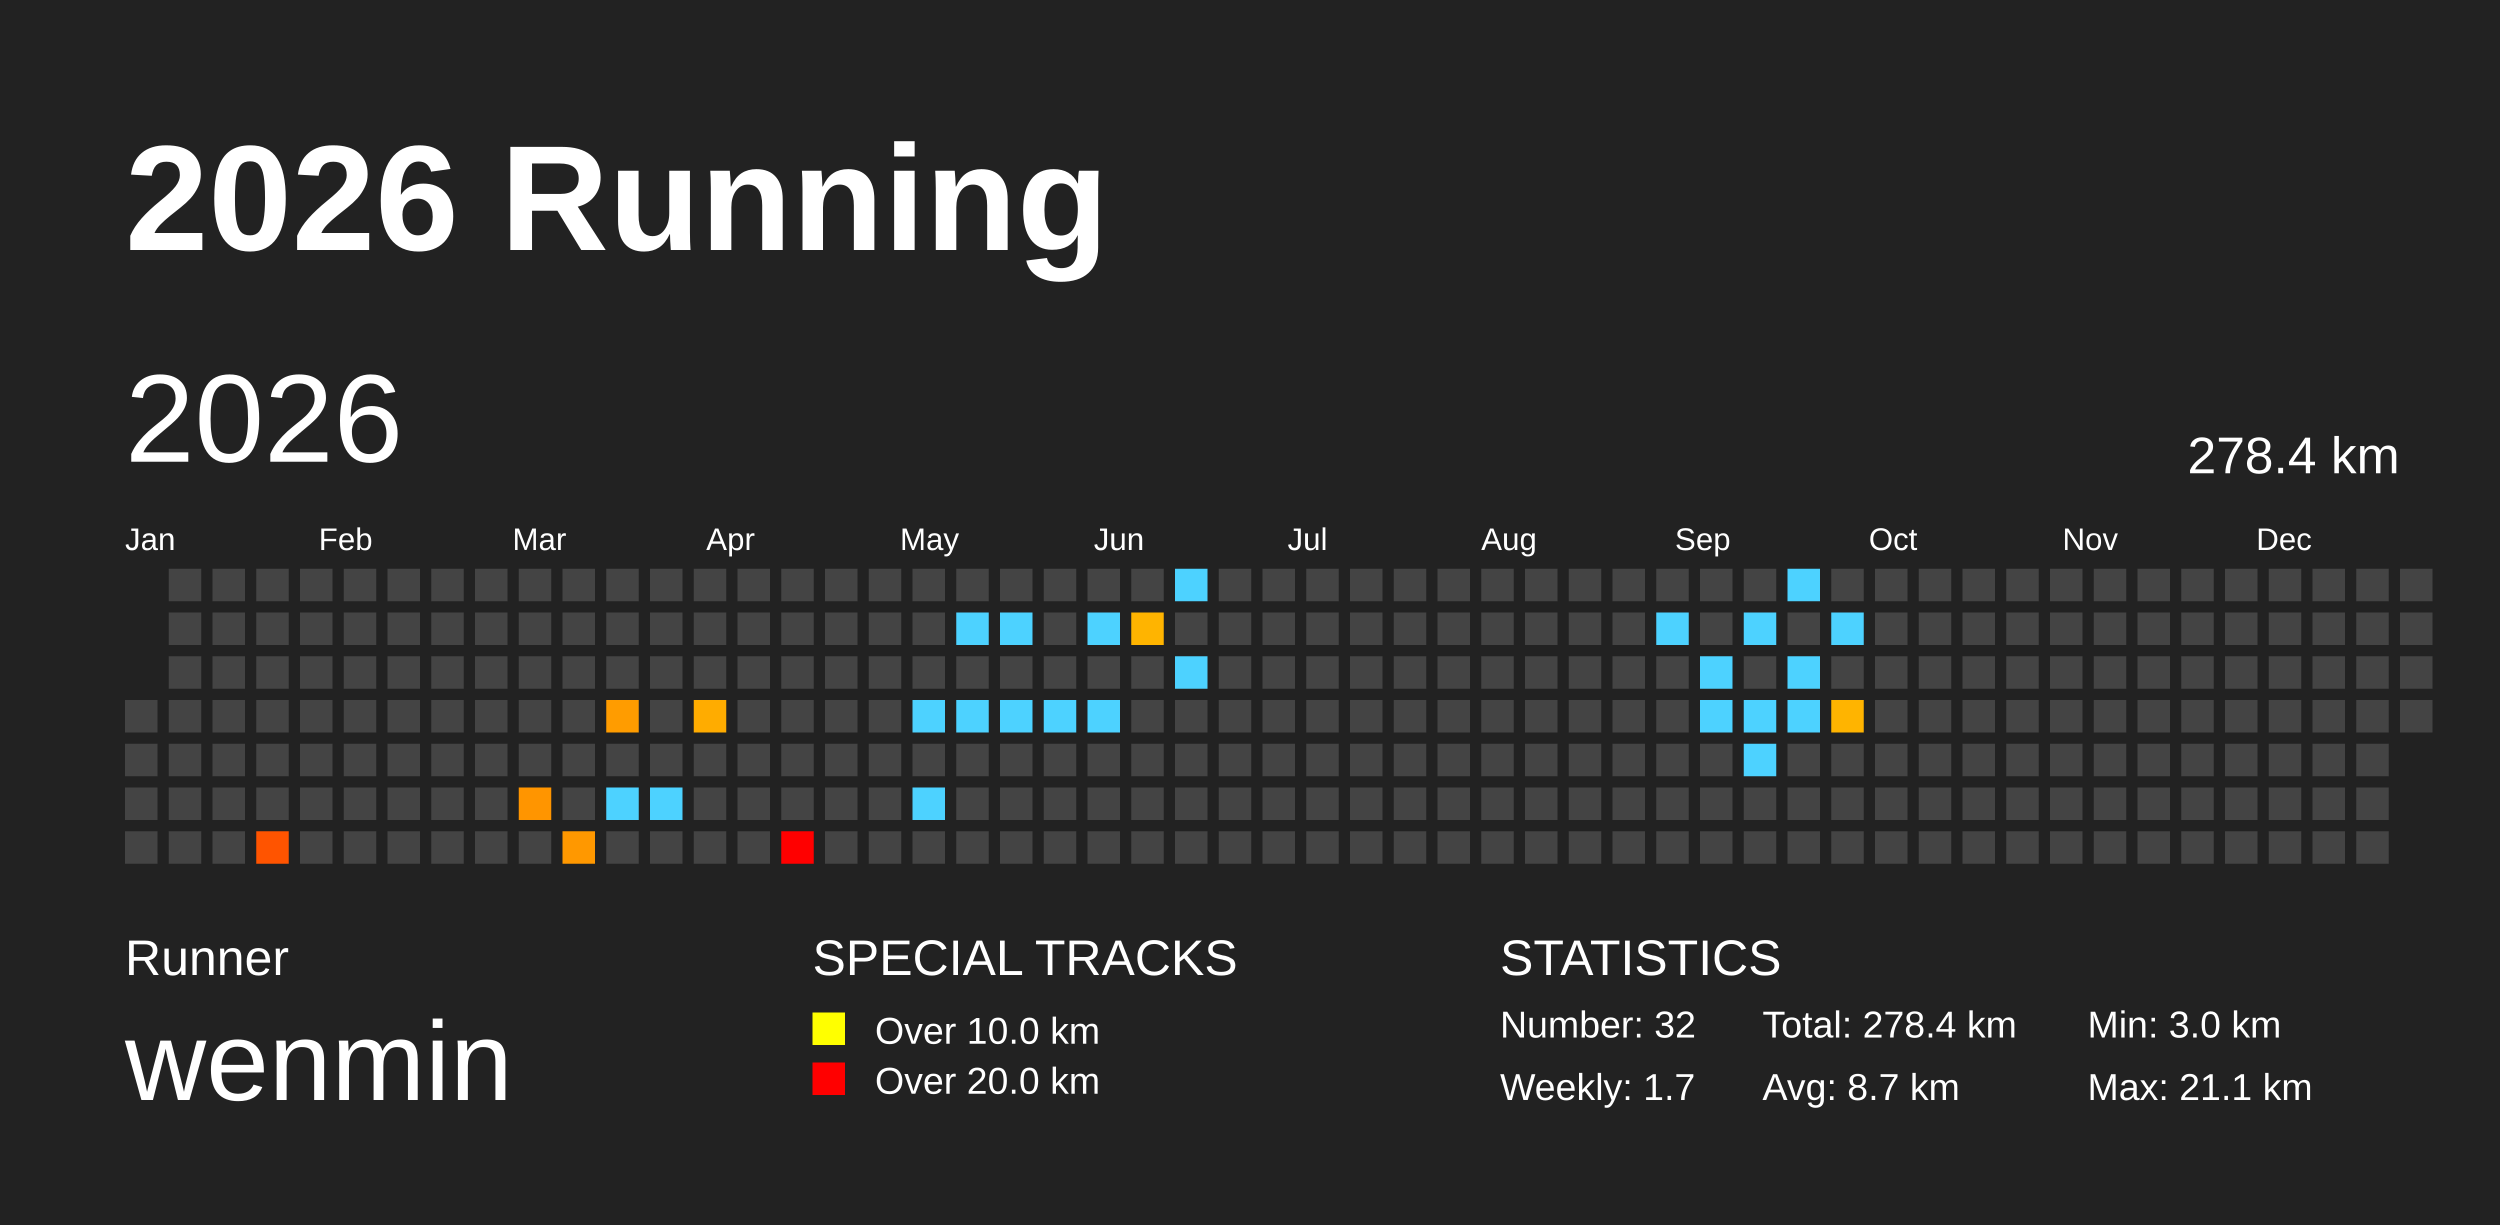
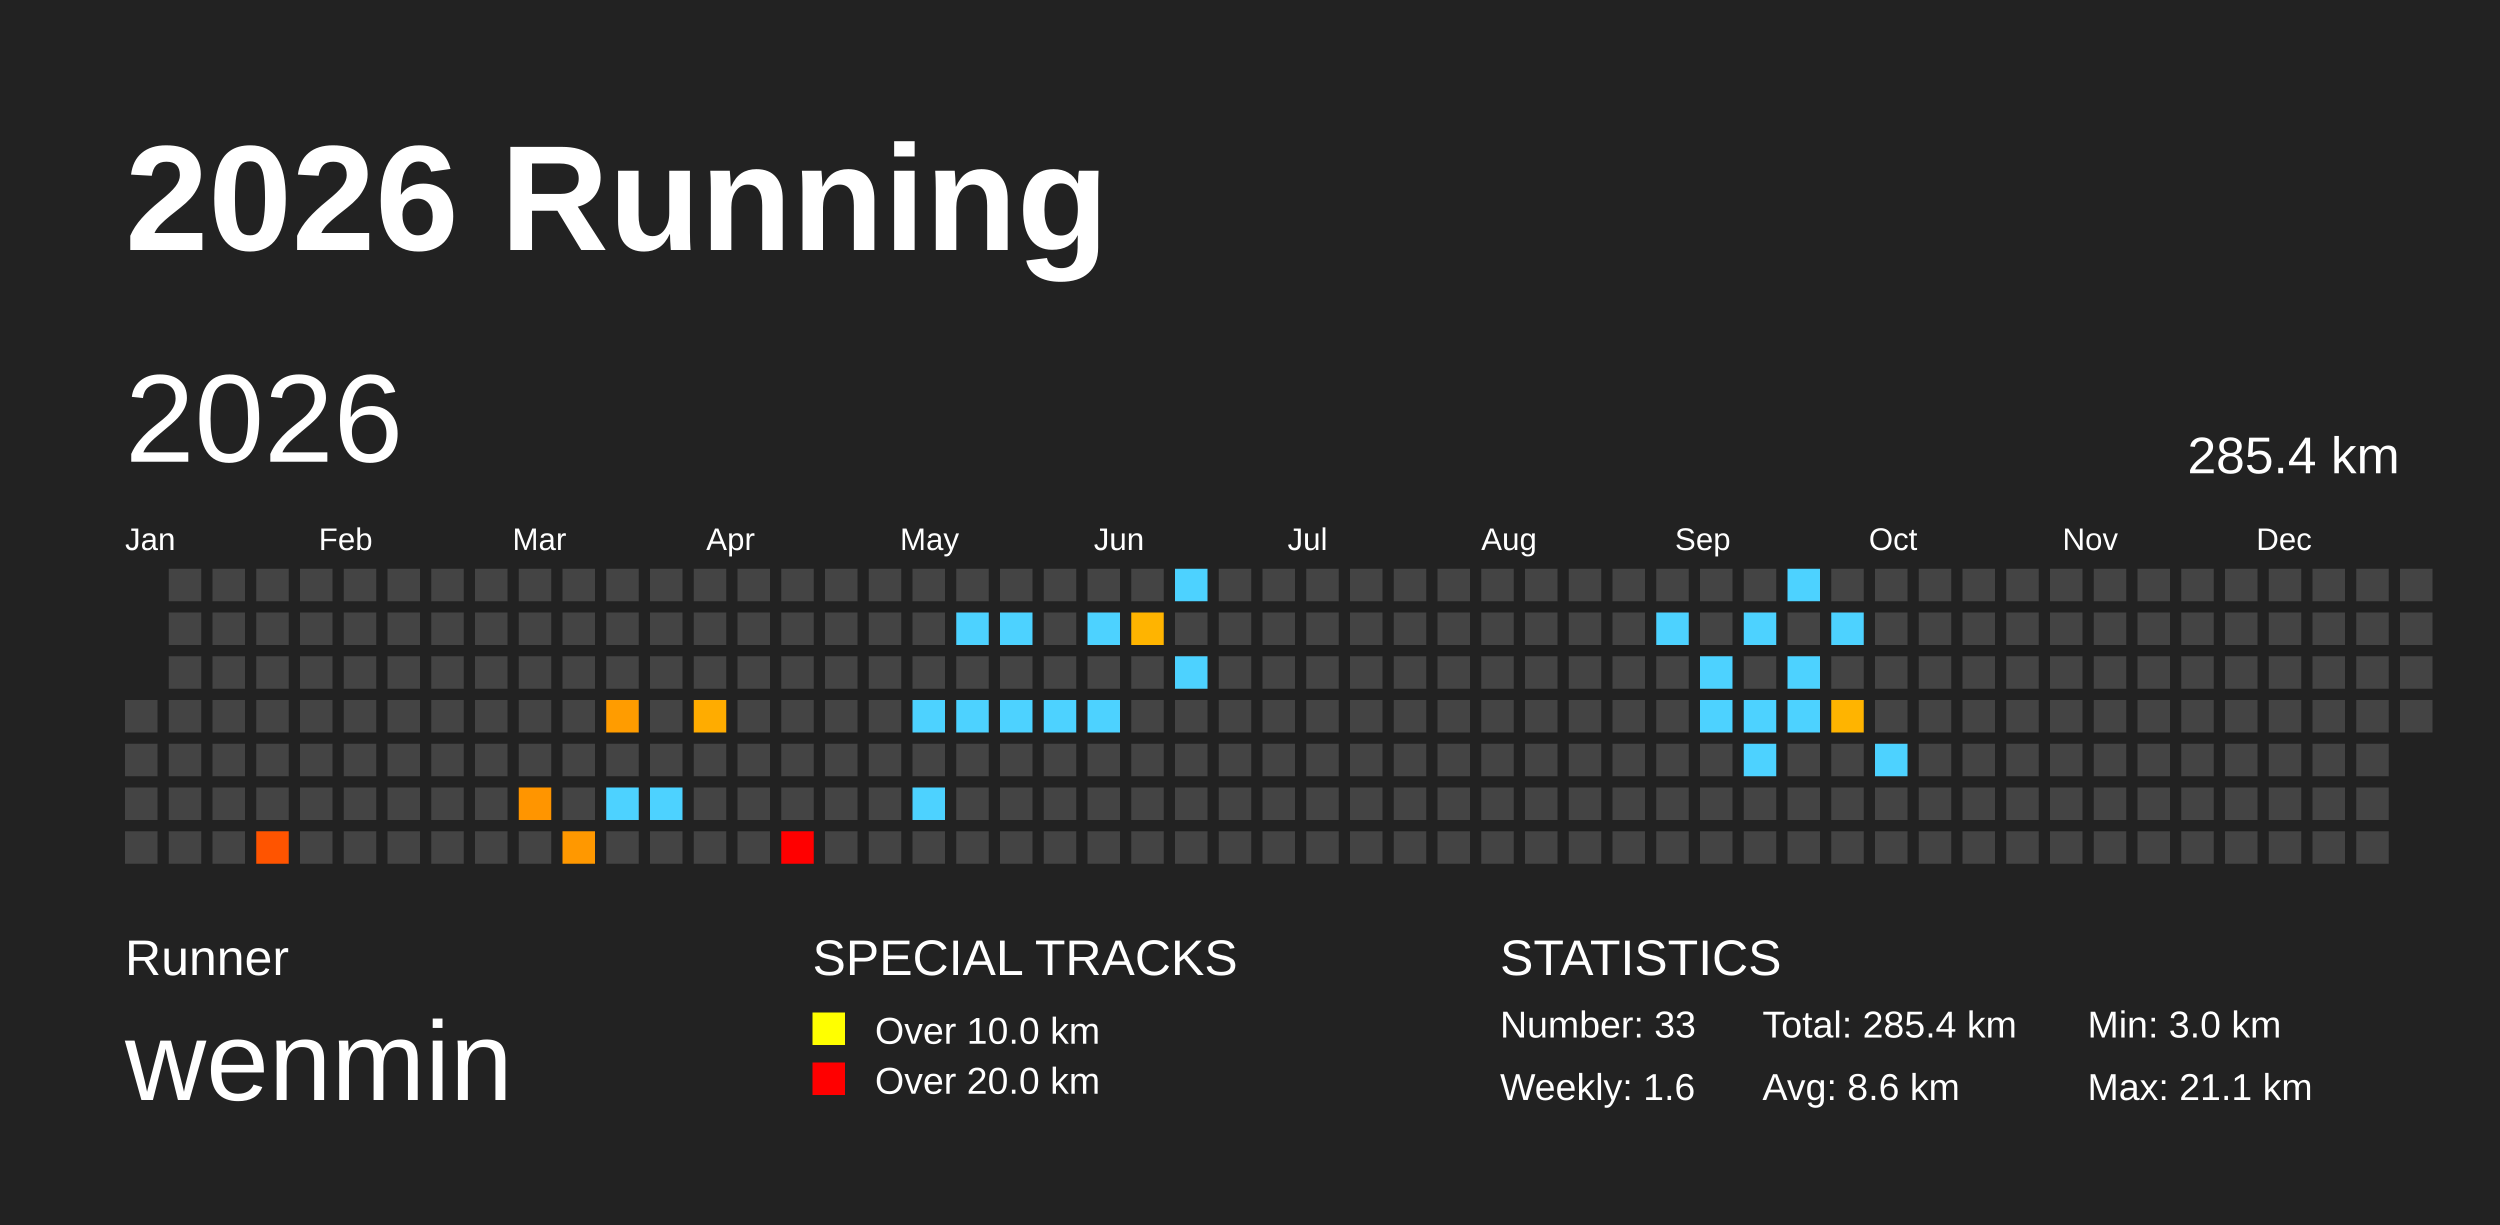
<svg xmlns="http://www.w3.org/2000/svg" baseProfile="full" height="98mm" version="1.1" viewBox="0,0,200,98" width="200mm">
  <defs>
    <pattern height="2" id="indoor-stripe" patternUnits="userSpaceOnUse" width="2">
      <line stroke="white" stroke-opacity="0.45" stroke-width="0.5" x1="0" x2="2" y1="2" y2="0" />
    </pattern>
  </defs>
  <rect fill="#222222" height="98" width="200" x="0" y="0" />
  <text fill="#FFFFFF" style="font-size:12px; font-family:Arial; font-weight:bold;" x="10" y="20">2026 Running</text>
  <text fill="#FFFFFF" style="font-size:4px; font-family:Arial" x="10" y="78">Runner</text>
  <text fill="#FFFFFF" style="font-size:9px; font-family:Arial" x="10" y="88">wenmin</text>
  <text fill="#FFFFFF" style="font-size:4px; font-family:Arial" x="65" y="78">SPECIAL TRACKS</text>
  <rect fill="yellow" height="2.6" width="2.6" x="65" y="81" />
  <text fill="#FFFFFF" style="font-size:3px; font-family:Arial" x="70" y="83.5">Over 10.0 km</text>
  <rect fill="red" height="2.6" width="2.6" x="65" y="85" />
  <text fill="#FFFFFF" style="font-size:3px; font-family:Arial" x="70" y="87.5">Over 20.0 km</text>
  <text fill="#FFFFFF" style="font-size:4px; font-family:Arial" x="120" y="78">STATISTICS</text>
-   <text fill="#FFFFFF" style="font-size:3px; font-family:Arial" x="120" y="83">Number: 32</text>
-   <text fill="#FFFFFF" style="font-size:3px; font-family:Arial" x="120" y="88">Weekly: 1.7</text>
-   <text fill="#FFFFFF" style="font-size:3px; font-family:Arial" x="141" y="83">Total: 278.4 km</text>
-   <text fill="#FFFFFF" style="font-size:3px; font-family:Arial" x="141" y="88">Avg: 8.7 km</text>
+   <text fill="#FFFFFF" style="font-size:3px; font-family:Arial" x="120" y="83">Number: 33</text>
+   <text fill="#FFFFFF" style="font-size:3px; font-family:Arial" x="120" y="88">Weekly: 1.6</text>
+   <text fill="#FFFFFF" style="font-size:3px; font-family:Arial" x="141" y="83">Total: 285.4 km</text>
+   <text fill="#FFFFFF" style="font-size:3px; font-family:Arial" x="141" y="88">Avg: 8.6 km</text>
  <text fill="#FFFFFF" style="font-size:3px; font-family:Arial" x="167" y="83">Min: 3.0 km</text>
  <text fill="#FFFFFF" style="font-size:3px; font-family:Arial" x="167" y="88">Max: 21.1 km</text>
  <text dominant-baseline="hanging" fill="#FFFFFF" style="font-size:10.0px; font-family:Arial;" x="10" y="30">2026</text>
-   <text dominant-baseline="hanging" fill="#FFFFFF" style="font-size:4.125px; font-family:Arial;" x="175" y="35">278.4 km</text>
+   <text dominant-baseline="hanging" fill="#FFFFFF" style="font-size:4.125px; font-family:Arial;" x="175" y="35">285.4 km</text>
  <text fill="#FFFFFF" style="font-size:2.5px; font-family:Arial" x="10.0" y="44">Jan</text>
  <text fill="#FFFFFF" style="font-size:2.5px; font-family:Arial" x="25.5" y="44">Feb</text>
  <text fill="#FFFFFF" style="font-size:2.5px; font-family:Arial" x="41.0" y="44">Mar</text>
  <text fill="#FFFFFF" style="font-size:2.5px; font-family:Arial" x="56.5" y="44">Apr</text>
  <text fill="#FFFFFF" style="font-size:2.5px; font-family:Arial" x="72.0" y="44">May</text>
  <text fill="#FFFFFF" style="font-size:2.5px; font-family:Arial" x="87.5" y="44">Jun</text>
  <text fill="#FFFFFF" style="font-size:2.5px; font-family:Arial" x="103.0" y="44">Jul</text>
  <text fill="#FFFFFF" style="font-size:2.5px; font-family:Arial" x="118.5" y="44">Aug</text>
  <text fill="#FFFFFF" style="font-size:2.5px; font-family:Arial" x="134.0" y="44">Sep</text>
  <text fill="#FFFFFF" style="font-size:2.5px; font-family:Arial" x="149.5" y="44">Oct</text>
  <text fill="#FFFFFF" style="font-size:2.5px; font-family:Arial" x="165.0" y="44">Nov</text>
  <text fill="#FFFFFF" style="font-size:2.5px; font-family:Arial" x="180.5" y="44">Dec</text>
  <rect fill="#444444" height="2.6" width="2.6" x="10.0" y="56.0" />
  <rect fill="#444444" height="2.6" width="2.6" x="10.0" y="59.5" />
  <rect fill="#444444" height="2.6" width="2.6" x="10.0" y="63.0" />
  <rect fill="#444444" height="2.6" width="2.6" x="10.0" y="66.5" />
  <rect fill="#444444" height="2.6" width="2.6" x="13.5" y="45.5" />
  <rect fill="#444444" height="2.6" width="2.6" x="13.5" y="49.0" />
  <rect fill="#444444" height="2.6" width="2.6" x="13.5" y="52.5" />
  <rect fill="#444444" height="2.6" width="2.6" x="13.5" y="56.0" />
  <rect fill="#444444" height="2.6" width="2.6" x="13.5" y="59.5" />
  <rect fill="#444444" height="2.6" width="2.6" x="13.5" y="63.0" />
  <rect fill="#444444" height="2.6" width="2.6" x="13.5" y="66.5" />
  <rect fill="#444444" height="2.6" width="2.6" x="17.0" y="45.5" />
  <rect fill="#444444" height="2.6" width="2.6" x="17.0" y="49.0" />
  <rect fill="#444444" height="2.6" width="2.6" x="17.0" y="52.5" />
  <rect fill="#444444" height="2.6" width="2.6" x="17.0" y="56.0" />
  <rect fill="#444444" height="2.6" width="2.6" x="17.0" y="59.5" />
  <rect fill="#444444" height="2.6" width="2.6" x="17.0" y="63.0" />
  <rect fill="#444444" height="2.6" width="2.6" x="17.0" y="66.5" />
  <rect fill="#444444" height="2.6" width="2.6" x="20.5" y="45.5" />
  <rect fill="#444444" height="2.6" width="2.6" x="20.5" y="49.0" />
  <rect fill="#444444" height="2.6" width="2.6" x="20.5" y="52.5" />
  <rect fill="#444444" height="2.6" width="2.6" x="20.5" y="56.0" />
  <rect fill="#444444" height="2.6" width="2.6" x="20.5" y="59.5" />
  <rect fill="#444444" height="2.6" width="2.6" x="20.5" y="63.0" />
  <rect fill="#ff5400" height="2.6" width="2.6" x="20.5" y="66.5" />
  <rect fill="#444444" height="2.6" width="2.6" x="24.0" y="45.5" />
  <rect fill="#444444" height="2.6" width="2.6" x="24.0" y="49.0" />
  <rect fill="#444444" height="2.6" width="2.6" x="24.0" y="52.5" />
  <rect fill="#444444" height="2.6" width="2.6" x="24.0" y="56.0" />
  <rect fill="#444444" height="2.6" width="2.6" x="24.0" y="59.5" />
  <rect fill="#444444" height="2.6" width="2.6" x="24.0" y="63.0" />
  <rect fill="#444444" height="2.6" width="2.6" x="24.0" y="66.5" />
  <rect fill="#444444" height="2.6" width="2.6" x="27.5" y="45.5" />
  <rect fill="#444444" height="2.6" width="2.6" x="27.5" y="49.0" />
  <rect fill="#444444" height="2.6" width="2.6" x="27.5" y="52.5" />
  <rect fill="#444444" height="2.6" width="2.6" x="27.5" y="56.0" />
  <rect fill="#444444" height="2.6" width="2.6" x="27.5" y="59.5" />
  <rect fill="#444444" height="2.6" width="2.6" x="27.5" y="63.0" />
  <rect fill="#444444" height="2.6" width="2.6" x="27.5" y="66.5" />
  <rect fill="#444444" height="2.6" width="2.6" x="31.0" y="45.5" />
  <rect fill="#444444" height="2.6" width="2.6" x="31.0" y="49.0" />
  <rect fill="#444444" height="2.6" width="2.6" x="31.0" y="52.5" />
  <rect fill="#444444" height="2.6" width="2.6" x="31.0" y="56.0" />
  <rect fill="#444444" height="2.6" width="2.6" x="31.0" y="59.5" />
  <rect fill="#444444" height="2.6" width="2.6" x="31.0" y="63.0" />
  <rect fill="#444444" height="2.6" width="2.6" x="31.0" y="66.5" />
  <rect fill="#444444" height="2.6" width="2.6" x="34.5" y="45.5" />
  <rect fill="#444444" height="2.6" width="2.6" x="34.5" y="49.0" />
  <rect fill="#444444" height="2.6" width="2.6" x="34.5" y="52.5" />
  <rect fill="#444444" height="2.6" width="2.6" x="34.5" y="56.0" />
  <rect fill="#444444" height="2.6" width="2.6" x="34.5" y="59.5" />
  <rect fill="#444444" height="2.6" width="2.6" x="34.5" y="63.0" />
  <rect fill="#444444" height="2.6" width="2.6" x="34.5" y="66.5" />
  <rect fill="#444444" height="2.6" width="2.6" x="38.0" y="45.5" />
  <rect fill="#444444" height="2.6" width="2.6" x="38.0" y="49.0" />
  <rect fill="#444444" height="2.6" width="2.6" x="38.0" y="52.5" />
  <rect fill="#444444" height="2.6" width="2.6" x="38.0" y="56.0" />
  <rect fill="#444444" height="2.6" width="2.6" x="38.0" y="59.5" />
  <rect fill="#444444" height="2.6" width="2.6" x="38.0" y="63.0" />
  <rect fill="#444444" height="2.6" width="2.6" x="38.0" y="66.5" />
  <rect fill="#444444" height="2.6" width="2.6" x="41.5" y="45.5" />
  <rect fill="#444444" height="2.6" width="2.6" x="41.5" y="49.0" />
  <rect fill="#444444" height="2.6" width="2.6" x="41.5" y="52.5" />
  <rect fill="#444444" height="2.6" width="2.6" x="41.5" y="56.0" />
  <rect fill="#444444" height="2.6" width="2.6" x="41.5" y="59.5" />
  <rect fill="#ff9500" height="2.6" width="2.6" x="41.5" y="63.0" />
  <rect fill="#444444" height="2.6" width="2.6" x="41.5" y="66.5" />
  <rect fill="#444444" height="2.6" width="2.6" x="45.0" y="45.5" />
  <rect fill="#444444" height="2.6" width="2.6" x="45.0" y="49.0" />
  <rect fill="#444444" height="2.6" width="2.6" x="45.0" y="52.5" />
  <rect fill="#444444" height="2.6" width="2.6" x="45.0" y="56.0" />
  <rect fill="#444444" height="2.6" width="2.6" x="45.0" y="59.5" />
  <rect fill="#444444" height="2.6" width="2.6" x="45.0" y="63.0" />
  <rect fill="#ff9800" height="2.6" width="2.6" x="45.0" y="66.5" />
  <rect fill="#444444" height="2.6" width="2.6" x="48.5" y="45.5" />
  <rect fill="#444444" height="2.6" width="2.6" x="48.5" y="49.0" />
  <rect fill="#444444" height="2.6" width="2.6" x="48.5" y="52.5" />
  <rect fill="#ff9c00" height="2.6" width="2.6" x="48.5" y="56.0" />
  <rect fill="#444444" height="2.6" width="2.6" x="48.5" y="59.5" />
  <rect fill="#4dd2ff" height="2.6" width="2.6" x="48.5" y="63.0" />
  <rect fill="#444444" height="2.6" width="2.6" x="48.5" y="66.5" />
  <rect fill="#444444" height="2.6" width="2.6" x="52.0" y="45.5" />
  <rect fill="#444444" height="2.6" width="2.6" x="52.0" y="49.0" />
  <rect fill="#444444" height="2.6" width="2.6" x="52.0" y="52.5" />
  <rect fill="#444444" height="2.6" width="2.6" x="52.0" y="56.0" />
  <rect fill="#444444" height="2.6" width="2.6" x="52.0" y="59.5" />
  <rect fill="#4dd2ff" height="2.6" width="2.6" x="52.0" y="63.0" />
  <rect fill="#444444" height="2.6" width="2.6" x="52.0" y="66.5" />
  <rect fill="#444444" height="2.6" width="2.6" x="55.5" y="45.5" />
  <rect fill="#444444" height="2.6" width="2.6" x="55.5" y="49.0" />
  <rect fill="#444444" height="2.6" width="2.6" x="55.5" y="52.5" />
  <rect fill="#ffac00" height="2.6" width="2.6" x="55.5" y="56.0" />
  <rect fill="#444444" height="2.6" width="2.6" x="55.5" y="59.5" />
  <rect fill="#444444" height="2.6" width="2.6" x="55.5" y="63.0" />
  <rect fill="#444444" height="2.6" width="2.6" x="55.5" y="66.5" />
  <rect fill="#444444" height="2.6" width="2.6" x="59.0" y="45.5" />
  <rect fill="#444444" height="2.6" width="2.6" x="59.0" y="49.0" />
  <rect fill="#444444" height="2.6" width="2.6" x="59.0" y="52.5" />
  <rect fill="#444444" height="2.6" width="2.6" x="59.0" y="56.0" />
  <rect fill="#444444" height="2.6" width="2.6" x="59.0" y="59.5" />
  <rect fill="#444444" height="2.6" width="2.6" x="59.0" y="63.0" />
  <rect fill="#444444" height="2.6" width="2.6" x="59.0" y="66.5" />
  <rect fill="#444444" height="2.6" width="2.6" x="62.5" y="45.5" />
  <rect fill="#444444" height="2.6" width="2.6" x="62.5" y="49.0" />
  <rect fill="#444444" height="2.6" width="2.6" x="62.5" y="52.5" />
  <rect fill="#444444" height="2.6" width="2.6" x="62.5" y="56.0" />
  <rect fill="#444444" height="2.6" width="2.6" x="62.5" y="59.5" />
  <rect fill="#444444" height="2.6" width="2.6" x="62.5" y="63.0" />
  <rect fill="red" height="2.6" width="2.6" x="62.5" y="66.5" />
  <rect fill="#444444" height="2.6" width="2.6" x="66.0" y="45.5" />
  <rect fill="#444444" height="2.6" width="2.6" x="66.0" y="49.0" />
  <rect fill="#444444" height="2.6" width="2.6" x="66.0" y="52.5" />
  <rect fill="#444444" height="2.6" width="2.6" x="66.0" y="56.0" />
  <rect fill="#444444" height="2.6" width="2.6" x="66.0" y="59.5" />
  <rect fill="#444444" height="2.6" width="2.6" x="66.0" y="63.0" />
  <rect fill="#444444" height="2.6" width="2.6" x="66.0" y="66.5" />
  <rect fill="#444444" height="2.6" width="2.6" x="69.5" y="45.5" />
  <rect fill="#444444" height="2.6" width="2.6" x="69.5" y="49.0" />
  <rect fill="#444444" height="2.6" width="2.6" x="69.5" y="52.5" />
  <rect fill="#444444" height="2.6" width="2.6" x="69.5" y="56.0" />
  <rect fill="#444444" height="2.6" width="2.6" x="69.5" y="59.5" />
  <rect fill="#444444" height="2.6" width="2.6" x="69.5" y="63.0" />
  <rect fill="#444444" height="2.6" width="2.6" x="69.5" y="66.5" />
  <rect fill="#444444" height="2.6" width="2.6" x="73.0" y="45.5" />
  <rect fill="#444444" height="2.6" width="2.6" x="73.0" y="49.0" />
  <rect fill="#444444" height="2.6" width="2.6" x="73.0" y="52.5" />
  <rect fill="#4dd2ff" height="2.6" width="2.6" x="73.0" y="56.0" />
  <rect fill="#444444" height="2.6" width="2.6" x="73.0" y="59.5" />
  <rect fill="#4dd2ff" height="2.6" width="2.6" x="73.0" y="63.0" />
  <rect fill="#444444" height="2.6" width="2.6" x="73.0" y="66.5" />
  <rect fill="#444444" height="2.6" width="2.6" x="76.5" y="45.5" />
  <rect fill="#4dd2ff" height="2.6" width="2.6" x="76.5" y="49.0" />
  <rect fill="#444444" height="2.6" width="2.6" x="76.5" y="52.5" />
  <rect fill="#4dd2ff" height="2.6" width="2.6" x="76.5" y="56.0" />
  <rect fill="#444444" height="2.6" width="2.6" x="76.5" y="59.5" />
  <rect fill="#444444" height="2.6" width="2.6" x="76.5" y="63.0" />
  <rect fill="#444444" height="2.6" width="2.6" x="76.5" y="66.5" />
  <rect fill="#444444" height="2.6" width="2.6" x="80.0" y="45.5" />
  <rect fill="#4dd2ff" height="2.6" width="2.6" x="80.0" y="49.0" />
  <rect fill="#444444" height="2.6" width="2.6" x="80.0" y="52.5" />
  <rect fill="#4dd2ff" height="2.6" width="2.6" x="80.0" y="56.0" />
  <rect fill="#444444" height="2.6" width="2.6" x="80.0" y="59.5" />
  <rect fill="#444444" height="2.6" width="2.6" x="80.0" y="63.0" />
  <rect fill="#444444" height="2.6" width="2.6" x="80.0" y="66.5" />
  <rect fill="#444444" height="2.6" width="2.6" x="83.5" y="45.5" />
  <rect fill="#444444" height="2.6" width="2.6" x="83.5" y="49.0" />
  <rect fill="#444444" height="2.6" width="2.6" x="83.5" y="52.5" />
  <rect fill="#4dd2ff" height="2.6" width="2.6" x="83.5" y="56.0" />
  <rect fill="#444444" height="2.6" width="2.6" x="83.5" y="59.5" />
  <rect fill="#444444" height="2.6" width="2.6" x="83.5" y="63.0" />
  <rect fill="#444444" height="2.6" width="2.6" x="83.5" y="66.5" />
  <rect fill="#444444" height="2.6" width="2.6" x="87.0" y="45.5" />
  <rect fill="#4dd2ff" height="2.6" width="2.6" x="87.0" y="49.0" />
  <rect fill="#444444" height="2.6" width="2.6" x="87.0" y="52.5" />
  <rect fill="#4dd2ff" height="2.6" width="2.6" x="87.0" y="56.0" />
  <rect fill="#444444" height="2.6" width="2.6" x="87.0" y="59.5" />
  <rect fill="#444444" height="2.6" width="2.6" x="87.0" y="63.0" />
  <rect fill="#444444" height="2.6" width="2.6" x="87.0" y="66.5" />
  <rect fill="#444444" height="2.6" width="2.6" x="90.5" y="45.5" />
  <rect fill="#ffb400" height="2.6" width="2.6" x="90.5" y="49.0" />
  <rect fill="#444444" height="2.6" width="2.6" x="90.5" y="52.5" />
  <rect fill="#444444" height="2.6" width="2.6" x="90.5" y="56.0" />
  <rect fill="#444444" height="2.6" width="2.6" x="90.5" y="59.5" />
  <rect fill="#444444" height="2.6" width="2.6" x="90.5" y="63.0" />
  <rect fill="#444444" height="2.6" width="2.6" x="90.5" y="66.5" />
  <rect fill="#4dd2ff" height="2.6" width="2.6" x="94.0" y="45.5" />
  <rect fill="#444444" height="2.6" width="2.6" x="94.0" y="49.0" />
  <rect fill="#4dd2ff" height="2.6" width="2.6" x="94.0" y="52.5" />
  <rect fill="#444444" height="2.6" width="2.6" x="94.0" y="56.0" />
  <rect fill="#444444" height="2.6" width="2.6" x="94.0" y="59.5" />
  <rect fill="#444444" height="2.6" width="2.6" x="94.0" y="63.0" />
  <rect fill="#444444" height="2.6" width="2.6" x="94.0" y="66.5" />
  <rect fill="#444444" height="2.6" width="2.6" x="97.5" y="45.5" />
  <rect fill="#444444" height="2.6" width="2.6" x="97.5" y="49.0" />
  <rect fill="#444444" height="2.6" width="2.6" x="97.5" y="52.5" />
  <rect fill="#444444" height="2.6" width="2.6" x="97.5" y="56.0" />
  <rect fill="#444444" height="2.6" width="2.6" x="97.5" y="59.5" />
  <rect fill="#444444" height="2.6" width="2.6" x="97.5" y="63.0" />
  <rect fill="#444444" height="2.6" width="2.6" x="97.5" y="66.5" />
  <rect fill="#444444" height="2.6" width="2.6" x="101.0" y="45.5" />
  <rect fill="#444444" height="2.6" width="2.6" x="101.0" y="49.0" />
  <rect fill="#444444" height="2.6" width="2.6" x="101.0" y="52.5" />
  <rect fill="#444444" height="2.6" width="2.6" x="101.0" y="56.0" />
  <rect fill="#444444" height="2.6" width="2.6" x="101.0" y="59.5" />
  <rect fill="#444444" height="2.6" width="2.6" x="101.0" y="63.0" />
  <rect fill="#444444" height="2.6" width="2.6" x="101.0" y="66.5" />
  <rect fill="#444444" height="2.6" width="2.6" x="104.5" y="45.5" />
  <rect fill="#444444" height="2.6" width="2.6" x="104.5" y="49.0" />
  <rect fill="#444444" height="2.6" width="2.6" x="104.5" y="52.5" />
  <rect fill="#444444" height="2.6" width="2.6" x="104.5" y="56.0" />
  <rect fill="#444444" height="2.6" width="2.6" x="104.5" y="59.5" />
  <rect fill="#444444" height="2.6" width="2.6" x="104.5" y="63.0" />
  <rect fill="#444444" height="2.6" width="2.6" x="104.5" y="66.5" />
  <rect fill="#444444" height="2.6" width="2.6" x="108.0" y="45.5" />
  <rect fill="#444444" height="2.6" width="2.6" x="108.0" y="49.0" />
  <rect fill="#444444" height="2.6" width="2.6" x="108.0" y="52.5" />
  <rect fill="#444444" height="2.6" width="2.6" x="108.0" y="56.0" />
  <rect fill="#444444" height="2.6" width="2.6" x="108.0" y="59.5" />
  <rect fill="#444444" height="2.6" width="2.6" x="108.0" y="63.0" />
  <rect fill="#444444" height="2.6" width="2.6" x="108.0" y="66.5" />
  <rect fill="#444444" height="2.6" width="2.6" x="111.5" y="45.5" />
  <rect fill="#444444" height="2.6" width="2.6" x="111.5" y="49.0" />
  <rect fill="#444444" height="2.6" width="2.6" x="111.5" y="52.5" />
  <rect fill="#444444" height="2.6" width="2.6" x="111.5" y="56.0" />
  <rect fill="#444444" height="2.6" width="2.6" x="111.5" y="59.5" />
  <rect fill="#444444" height="2.6" width="2.6" x="111.5" y="63.0" />
  <rect fill="#444444" height="2.6" width="2.6" x="111.5" y="66.5" />
  <rect fill="#444444" height="2.6" width="2.6" x="115.0" y="45.5" />
  <rect fill="#444444" height="2.6" width="2.6" x="115.0" y="49.0" />
  <rect fill="#444444" height="2.6" width="2.6" x="115.0" y="52.5" />
  <rect fill="#444444" height="2.6" width="2.6" x="115.0" y="56.0" />
  <rect fill="#444444" height="2.6" width="2.6" x="115.0" y="59.5" />
  <rect fill="#444444" height="2.6" width="2.6" x="115.0" y="63.0" />
  <rect fill="#444444" height="2.6" width="2.6" x="115.0" y="66.5" />
  <rect fill="#444444" height="2.6" width="2.6" x="118.5" y="45.5" />
  <rect fill="#444444" height="2.6" width="2.6" x="118.5" y="49.0" />
  <rect fill="#444444" height="2.6" width="2.6" x="118.5" y="52.5" />
  <rect fill="#444444" height="2.6" width="2.6" x="118.5" y="56.0" />
  <rect fill="#444444" height="2.6" width="2.6" x="118.5" y="59.5" />
  <rect fill="#444444" height="2.6" width="2.6" x="118.5" y="63.0" />
  <rect fill="#444444" height="2.6" width="2.6" x="118.5" y="66.5" />
  <rect fill="#444444" height="2.6" width="2.6" x="122.0" y="45.5" />
  <rect fill="#444444" height="2.6" width="2.6" x="122.0" y="49.0" />
  <rect fill="#444444" height="2.6" width="2.6" x="122.0" y="52.5" />
  <rect fill="#444444" height="2.6" width="2.6" x="122.0" y="56.0" />
  <rect fill="#444444" height="2.6" width="2.6" x="122.0" y="59.5" />
  <rect fill="#444444" height="2.6" width="2.6" x="122.0" y="63.0" />
  <rect fill="#444444" height="2.6" width="2.6" x="122.0" y="66.5" />
  <rect fill="#444444" height="2.6" width="2.6" x="125.5" y="45.5" />
  <rect fill="#444444" height="2.6" width="2.6" x="125.5" y="49.0" />
  <rect fill="#444444" height="2.6" width="2.6" x="125.5" y="52.5" />
  <rect fill="#444444" height="2.6" width="2.6" x="125.5" y="56.0" />
  <rect fill="#444444" height="2.6" width="2.6" x="125.5" y="59.5" />
  <rect fill="#444444" height="2.6" width="2.6" x="125.5" y="63.0" />
  <rect fill="#444444" height="2.6" width="2.6" x="125.5" y="66.5" />
  <rect fill="#444444" height="2.6" width="2.6" x="129.0" y="45.5" />
  <rect fill="#444444" height="2.6" width="2.6" x="129.0" y="49.0" />
  <rect fill="#444444" height="2.6" width="2.6" x="129.0" y="52.5" />
  <rect fill="#444444" height="2.6" width="2.6" x="129.0" y="56.0" />
  <rect fill="#444444" height="2.6" width="2.6" x="129.0" y="59.5" />
  <rect fill="#444444" height="2.6" width="2.6" x="129.0" y="63.0" />
  <rect fill="#444444" height="2.6" width="2.6" x="129.0" y="66.5" />
  <rect fill="#444444" height="2.6" width="2.6" x="132.5" y="45.5" />
  <rect fill="#4dd2ff" height="2.6" width="2.6" x="132.5" y="49.0" />
  <rect fill="#444444" height="2.6" width="2.6" x="132.5" y="52.5" />
  <rect fill="#444444" height="2.6" width="2.6" x="132.5" y="56.0" />
  <rect fill="#444444" height="2.6" width="2.6" x="132.5" y="59.5" />
  <rect fill="#444444" height="2.6" width="2.6" x="132.5" y="63.0" />
  <rect fill="#444444" height="2.6" width="2.6" x="132.5" y="66.5" />
  <rect fill="#444444" height="2.6" width="2.6" x="136.0" y="45.5" />
  <rect fill="#444444" height="2.6" width="2.6" x="136.0" y="49.0" />
  <rect fill="#4dd2ff" height="2.6" width="2.6" x="136.0" y="52.5" />
  <rect fill="#4dd2ff" height="2.6" width="2.6" x="136.0" y="56.0" />
  <rect fill="#444444" height="2.6" width="2.6" x="136.0" y="59.5" />
  <rect fill="#444444" height="2.6" width="2.6" x="136.0" y="63.0" />
  <rect fill="#444444" height="2.6" width="2.6" x="136.0" y="66.5" />
  <rect fill="#444444" height="2.6" width="2.6" x="139.5" y="45.5" />
  <rect fill="#4dd2ff" height="2.6" width="2.6" x="139.5" y="49.0" />
  <rect fill="#444444" height="2.6" width="2.6" x="139.5" y="52.5" />
  <rect fill="#4dd2ff" height="2.6" width="2.6" x="139.5" y="56.0" />
  <rect fill="#4dd2ff" height="2.6" width="2.6" x="139.5" y="59.5" />
  <rect fill="#444444" height="2.6" width="2.6" x="139.5" y="63.0" />
  <rect fill="#444444" height="2.6" width="2.6" x="139.5" y="66.5" />
  <rect fill="#4dd2ff" height="2.6" width="2.6" x="143.0" y="45.5" />
  <rect fill="#444444" height="2.6" width="2.6" x="143.0" y="49.0" />
  <rect fill="#4dd2ff" height="2.6" width="2.6" x="143.0" y="52.5" />
  <rect fill="#4dd2ff" height="2.6" width="2.6" x="143.0" y="56.0" />
  <rect fill="#444444" height="2.6" width="2.6" x="143.0" y="59.5" />
  <rect fill="#444444" height="2.6" width="2.6" x="143.0" y="63.0" />
  <rect fill="#444444" height="2.6" width="2.6" x="143.0" y="66.5" />
  <rect fill="#444444" height="2.6" width="2.6" x="146.5" y="45.5" />
  <rect fill="#4dd2ff" height="2.6" width="2.6" x="146.5" y="49.0" />
  <rect fill="#444444" height="2.6" width="2.6" x="146.5" y="52.5" />
  <rect fill="#ffb400" height="2.6" width="2.6" x="146.5" y="56.0" />
  <rect fill="#444444" height="2.6" width="2.6" x="146.5" y="59.5" />
  <rect fill="#444444" height="2.6" width="2.6" x="146.5" y="63.0" />
  <rect fill="#444444" height="2.6" width="2.6" x="146.5" y="66.5" />
  <rect fill="#444444" height="2.6" width="2.6" x="150.0" y="45.5" />
  <rect fill="#444444" height="2.6" width="2.6" x="150.0" y="49.0" />
  <rect fill="#444444" height="2.6" width="2.6" x="150.0" y="52.5" />
  <rect fill="#444444" height="2.6" width="2.6" x="150.0" y="56.0" />
-   <rect fill="#444444" height="2.6" width="2.6" x="150.0" y="59.5" />
+   <rect fill="#4dd2ff" height="2.6" width="2.6" x="150.0" y="59.5" />
  <rect fill="#444444" height="2.6" width="2.6" x="150.0" y="63.0" />
  <rect fill="#444444" height="2.6" width="2.6" x="150.0" y="66.5" />
  <rect fill="#444444" height="2.6" width="2.6" x="153.5" y="45.5" />
  <rect fill="#444444" height="2.6" width="2.6" x="153.5" y="49.0" />
  <rect fill="#444444" height="2.6" width="2.6" x="153.5" y="52.5" />
  <rect fill="#444444" height="2.6" width="2.6" x="153.5" y="56.0" />
  <rect fill="#444444" height="2.6" width="2.6" x="153.5" y="59.5" />
  <rect fill="#444444" height="2.6" width="2.6" x="153.5" y="63.0" />
  <rect fill="#444444" height="2.6" width="2.6" x="153.5" y="66.5" />
  <rect fill="#444444" height="2.6" width="2.6" x="157.0" y="45.5" />
  <rect fill="#444444" height="2.6" width="2.6" x="157.0" y="49.0" />
  <rect fill="#444444" height="2.6" width="2.6" x="157.0" y="52.5" />
  <rect fill="#444444" height="2.6" width="2.6" x="157.0" y="56.0" />
  <rect fill="#444444" height="2.6" width="2.6" x="157.0" y="59.5" />
  <rect fill="#444444" height="2.6" width="2.6" x="157.0" y="63.0" />
  <rect fill="#444444" height="2.6" width="2.6" x="157.0" y="66.5" />
  <rect fill="#444444" height="2.6" width="2.6" x="160.5" y="45.5" />
  <rect fill="#444444" height="2.6" width="2.6" x="160.5" y="49.0" />
  <rect fill="#444444" height="2.6" width="2.6" x="160.5" y="52.5" />
  <rect fill="#444444" height="2.6" width="2.6" x="160.5" y="56.0" />
  <rect fill="#444444" height="2.6" width="2.6" x="160.5" y="59.5" />
  <rect fill="#444444" height="2.6" width="2.6" x="160.5" y="63.0" />
  <rect fill="#444444" height="2.6" width="2.6" x="160.5" y="66.5" />
  <rect fill="#444444" height="2.6" width="2.6" x="164.0" y="45.5" />
  <rect fill="#444444" height="2.6" width="2.6" x="164.0" y="49.0" />
  <rect fill="#444444" height="2.6" width="2.6" x="164.0" y="52.5" />
  <rect fill="#444444" height="2.6" width="2.6" x="164.0" y="56.0" />
  <rect fill="#444444" height="2.6" width="2.6" x="164.0" y="59.5" />
  <rect fill="#444444" height="2.6" width="2.6" x="164.0" y="63.0" />
  <rect fill="#444444" height="2.6" width="2.6" x="164.0" y="66.5" />
  <rect fill="#444444" height="2.6" width="2.6" x="167.5" y="45.5" />
  <rect fill="#444444" height="2.6" width="2.6" x="167.5" y="49.0" />
  <rect fill="#444444" height="2.6" width="2.6" x="167.5" y="52.5" />
  <rect fill="#444444" height="2.6" width="2.6" x="167.5" y="56.0" />
  <rect fill="#444444" height="2.6" width="2.6" x="167.5" y="59.5" />
  <rect fill="#444444" height="2.6" width="2.6" x="167.5" y="63.0" />
  <rect fill="#444444" height="2.6" width="2.6" x="167.5" y="66.5" />
  <rect fill="#444444" height="2.6" width="2.6" x="171.0" y="45.5" />
  <rect fill="#444444" height="2.6" width="2.6" x="171.0" y="49.0" />
  <rect fill="#444444" height="2.6" width="2.6" x="171.0" y="52.5" />
  <rect fill="#444444" height="2.6" width="2.6" x="171.0" y="56.0" />
  <rect fill="#444444" height="2.6" width="2.6" x="171.0" y="59.5" />
  <rect fill="#444444" height="2.6" width="2.6" x="171.0" y="63.0" />
  <rect fill="#444444" height="2.6" width="2.6" x="171.0" y="66.5" />
  <rect fill="#444444" height="2.6" width="2.6" x="174.5" y="45.5" />
  <rect fill="#444444" height="2.6" width="2.6" x="174.5" y="49.0" />
  <rect fill="#444444" height="2.6" width="2.6" x="174.5" y="52.5" />
  <rect fill="#444444" height="2.6" width="2.6" x="174.5" y="56.0" />
  <rect fill="#444444" height="2.6" width="2.6" x="174.5" y="59.5" />
  <rect fill="#444444" height="2.6" width="2.6" x="174.5" y="63.0" />
  <rect fill="#444444" height="2.6" width="2.6" x="174.5" y="66.5" />
  <rect fill="#444444" height="2.6" width="2.6" x="178.0" y="45.5" />
  <rect fill="#444444" height="2.6" width="2.6" x="178.0" y="49.0" />
  <rect fill="#444444" height="2.6" width="2.6" x="178.0" y="52.5" />
  <rect fill="#444444" height="2.6" width="2.6" x="178.0" y="56.0" />
  <rect fill="#444444" height="2.6" width="2.6" x="178.0" y="59.5" />
  <rect fill="#444444" height="2.6" width="2.6" x="178.0" y="63.0" />
  <rect fill="#444444" height="2.6" width="2.6" x="178.0" y="66.5" />
  <rect fill="#444444" height="2.6" width="2.6" x="181.5" y="45.5" />
  <rect fill="#444444" height="2.6" width="2.6" x="181.5" y="49.0" />
  <rect fill="#444444" height="2.6" width="2.6" x="181.5" y="52.5" />
  <rect fill="#444444" height="2.6" width="2.6" x="181.5" y="56.0" />
  <rect fill="#444444" height="2.6" width="2.6" x="181.5" y="59.5" />
  <rect fill="#444444" height="2.6" width="2.6" x="181.5" y="63.0" />
  <rect fill="#444444" height="2.6" width="2.6" x="181.5" y="66.5" />
  <rect fill="#444444" height="2.6" width="2.6" x="185.0" y="45.5" />
  <rect fill="#444444" height="2.6" width="2.6" x="185.0" y="49.0" />
  <rect fill="#444444" height="2.6" width="2.6" x="185.0" y="52.5" />
  <rect fill="#444444" height="2.6" width="2.6" x="185.0" y="56.0" />
  <rect fill="#444444" height="2.6" width="2.6" x="185.0" y="59.5" />
  <rect fill="#444444" height="2.6" width="2.6" x="185.0" y="63.0" />
  <rect fill="#444444" height="2.6" width="2.6" x="185.0" y="66.5" />
  <rect fill="#444444" height="2.6" width="2.6" x="188.5" y="45.5" />
  <rect fill="#444444" height="2.6" width="2.6" x="188.5" y="49.0" />
  <rect fill="#444444" height="2.6" width="2.6" x="188.5" y="52.5" />
  <rect fill="#444444" height="2.6" width="2.6" x="188.5" y="56.0" />
  <rect fill="#444444" height="2.6" width="2.6" x="188.5" y="59.5" />
  <rect fill="#444444" height="2.6" width="2.6" x="188.5" y="63.0" />
  <rect fill="#444444" height="2.6" width="2.6" x="188.5" y="66.5" />
  <rect fill="#444444" height="2.6" width="2.6" x="192.0" y="45.5" />
  <rect fill="#444444" height="2.6" width="2.6" x="192.0" y="49.0" />
  <rect fill="#444444" height="2.6" width="2.6" x="192.0" y="52.5" />
  <rect fill="#444444" height="2.6" width="2.6" x="192.0" y="56.0" />
</svg>
